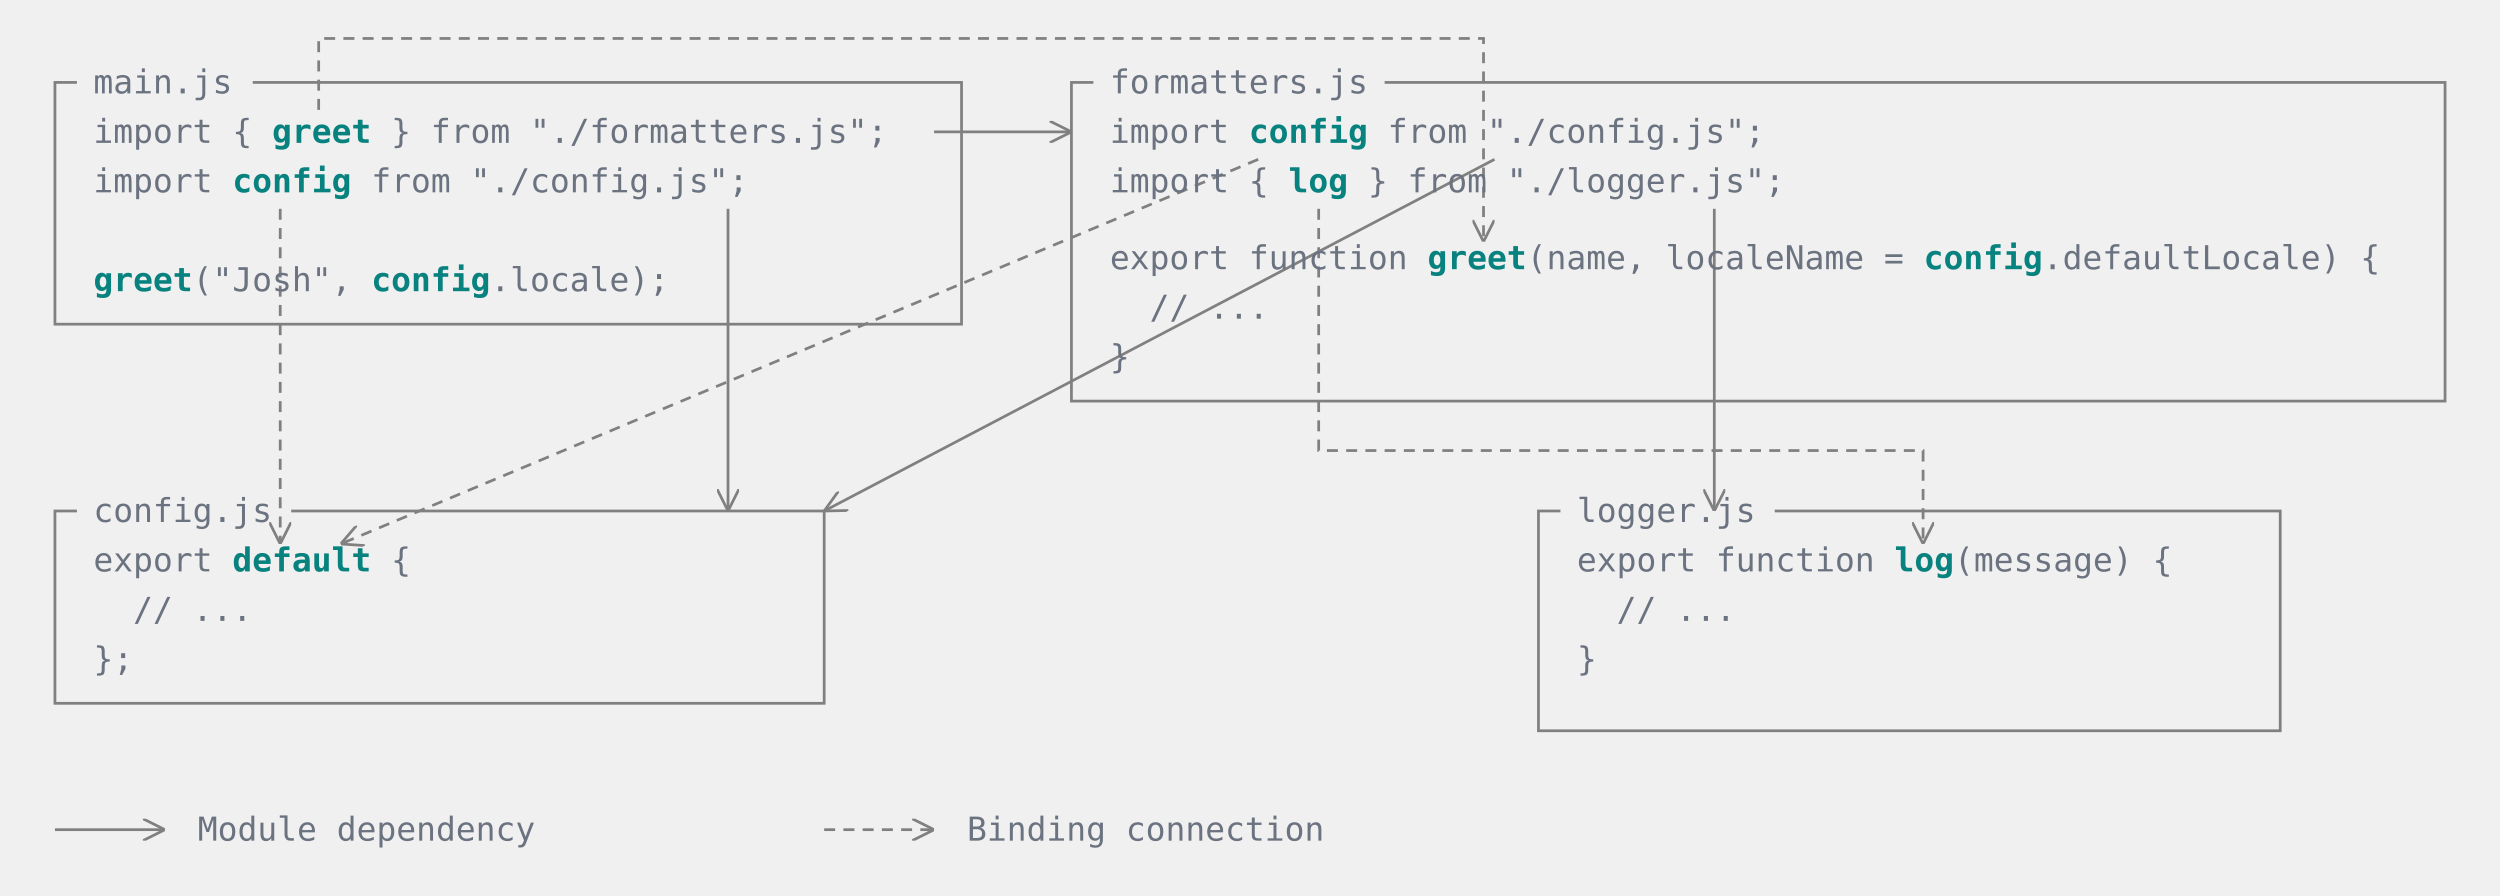
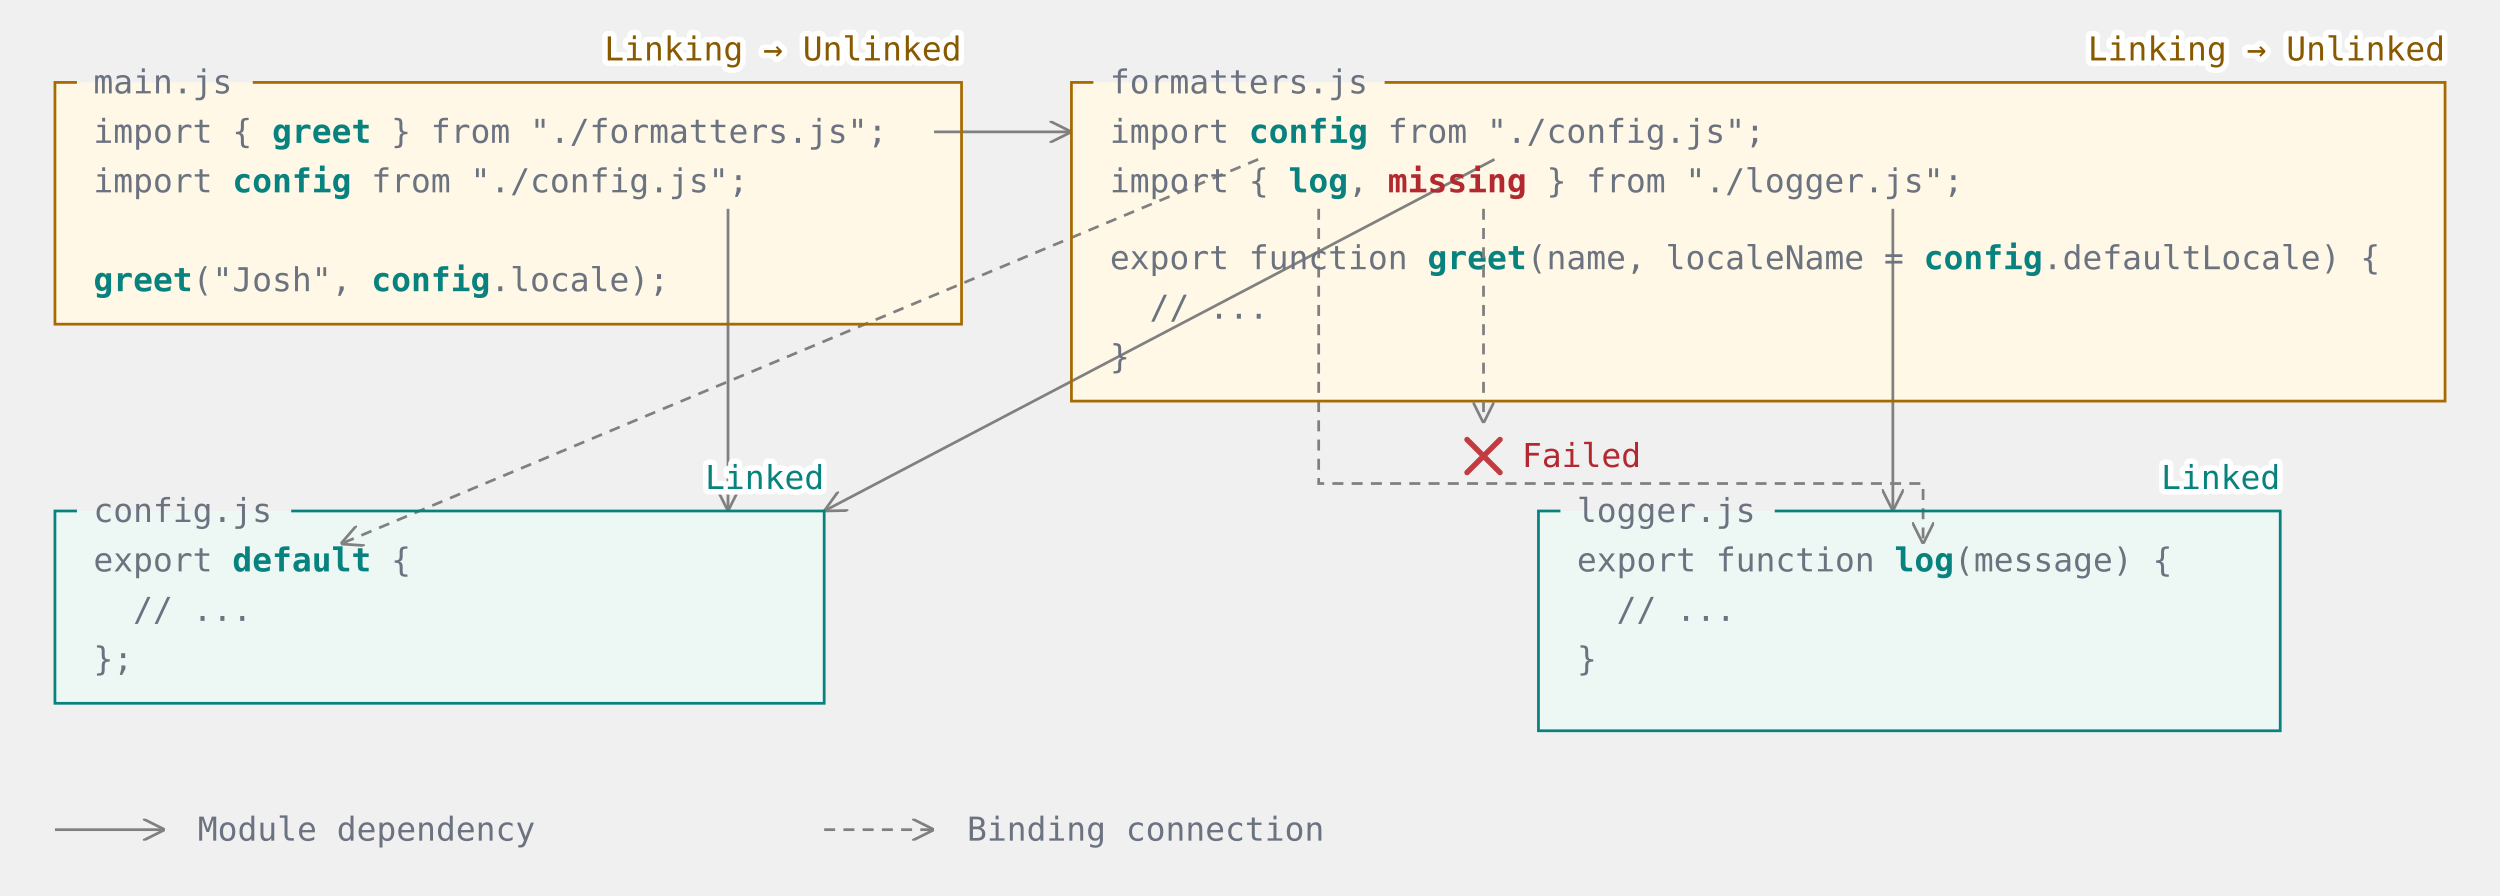
<svg xmlns="http://www.w3.org/2000/svg" viewBox="0 0 910 326" role="img" aria-labelledby="title description">
  <style>
    text { fill: #6b7280; font-family: Menlo, Consolas, monospace; font-size: 12px; }
    .identifier { fill: #08827e; font-weight: bold; }
    .outline { fill: none; stroke: #808080; stroke-width: 1; }
+     .linked { stroke: #08827e; }
+     .linking { stroke: #a66b00; }
+     .status { text-anchor: end; paint-order: stroke; stroke: white; stroke-width: 4; stroke-linejoin: round; }
+     .linked-label { fill: #08827e; }
+     .linking-label { fill: #895900; }
+     .failed-label { fill: #b32930; }
    .edge { fill: none; stroke: #808080; stroke-width: 1; marker-end: url(#arrow); }
    .binding { fill: none; stroke: #808080; stroke-width: 1; stroke-dasharray: 4 3; marker-end: url(#arrow); }
  </style>
  <defs>
    <marker id="arrow" viewBox="0 0 8 8" refX="8" refY="4" markerWidth="8" markerHeight="8" orient="auto-start-reverse">
      <path d="M 0 0 L 8 4 L 0 8" fill="none" stroke="#808080" />
    </marker>
  </defs>
+   <rect x="20" y="30" width="330" height="88" fill="#fff8e6" />
+   <rect x="390" y="30" width="500" height="116" fill="#fff8e6" />
+   <rect x="20" y="186" width="280" height="70" fill="#edf8f5" />
+   <rect x="560" y="186" width="270" height="80" fill="#edf8f5" />
  <path class="edge" d="M 340 48 H 390" />
  <path class="edge" d="M 265 76 V 186" />
  <path class="edge" d="M 544 58 L 300 186" />
-   <path class="edge" d="M 624 76 V 186" />
-   <path class="binding" d="M 116 40 V 14 H 540 V 88" />
-   <path class="binding" d="M 102 76 V 198" />
+   <path class="edge" d="M 689 76 V 186" />
  <path class="binding" d="M 458 58 L 124 198" />
-   <path class="binding" d="M 480 76 V 164 H 700 V 198" />
-   <path class="outline" d="M 92 30 H 350 V 118 H 20 V 30 H 28" />
+   <path class="binding" d="M 480 76 V 176 H 700 V 198" />
+   <path class="outline linking" d="M 92 30 H 350 V 118 H 20 V 30 H 28" />
  <text x="34" y="34">main.js</text>
  <text x="34" y="52">import { <tspan class="identifier">greet</tspan> } from "./formatters.js";</text>
  <text x="34" y="70">import <tspan class="identifier">config</tspan> from "./config.js";</text>
  <text x="34" y="106">
    <tspan class="identifier">greet</tspan>("Josh", <tspan class="identifier">config</tspan>.locale);</text>
-   <path class="outline" d="M 504 30 H 890 V 146 H 390 V 30 H 398" />
+   <path class="outline linking" d="M 504 30 H 890 V 146 H 390 V 30 H 398" />
  <text x="404" y="34">formatters.js</text>
  <text x="404" y="52">import <tspan class="identifier">config</tspan> from "./config.js";</text>
-   <text x="404" y="70">import { <tspan class="identifier">log</tspan> } from "./logger.js";</text>
+   <text x="404" y="70">import { <tspan class="identifier">log</tspan>, <tspan class="identifier failed-label">missing</tspan> } from "./logger.js";</text>
  <text x="404" y="98">export function <tspan class="identifier">greet</tspan>(name, localeName = <tspan class="identifier">config</tspan>.defaultLocale) {</text>
  <text x="404" y="116" xml:space="preserve">  // ...</text>
  <text x="404" y="134">}</text>
-   <path class="outline" d="M 106 186 H 300 V 256 H 20 V 186 H 28" />
+   <path class="outline linked" d="M 106 186 H 300 V 256 H 20 V 186 H 28" />
  <text x="34" y="190">config.js</text>
  <text x="34" y="208">export <tspan class="identifier">default</tspan> {</text>
  <text x="34" y="226" xml:space="preserve">  // ...</text>
  <text x="34" y="244">};</text>
-   <path class="outline" d="M 646 186 H 830 V 266 H 560 V 186 H 568" />
+   <path class="outline linked" d="M 646 186 H 830 V 266 H 560 V 186 H 568" />
  <text x="574" y="190">logger.js</text>
  <text x="574" y="208">export function <tspan class="identifier">log</tspan>(message) {</text>
  <text x="574" y="226" xml:space="preserve">  // ...</text>
  <text x="574" y="244">}</text>
+   <path class="binding" d="M 540 76 V 154" />
+   <path d="M 534 160 L 546 172 M 546 160 L 534 172" fill="none" stroke="#c23b40" stroke-width="2" stroke-linecap="round" />
+   <text class="failed-label" x="554" y="170">Failed</text>
+   <text class="status linking-label" x="350" y="22">Linking → Unlinked</text>
+   <text class="status linking-label" x="890" y="22">Linking → Unlinked</text>
+   <text class="status linked-label" x="300" y="178">Linked</text>
+   <text class="status linked-label" x="830" y="178">Linked</text>
  <g aria-label="Legend">
    <path class="edge" d="M 20 302 H 60" />
    <text x="72" y="306">Module dependency</text>
    <path class="binding" d="M 300 302 H 340" />
    <text x="352" y="306">Binding connection</text>
  </g>
</svg>
